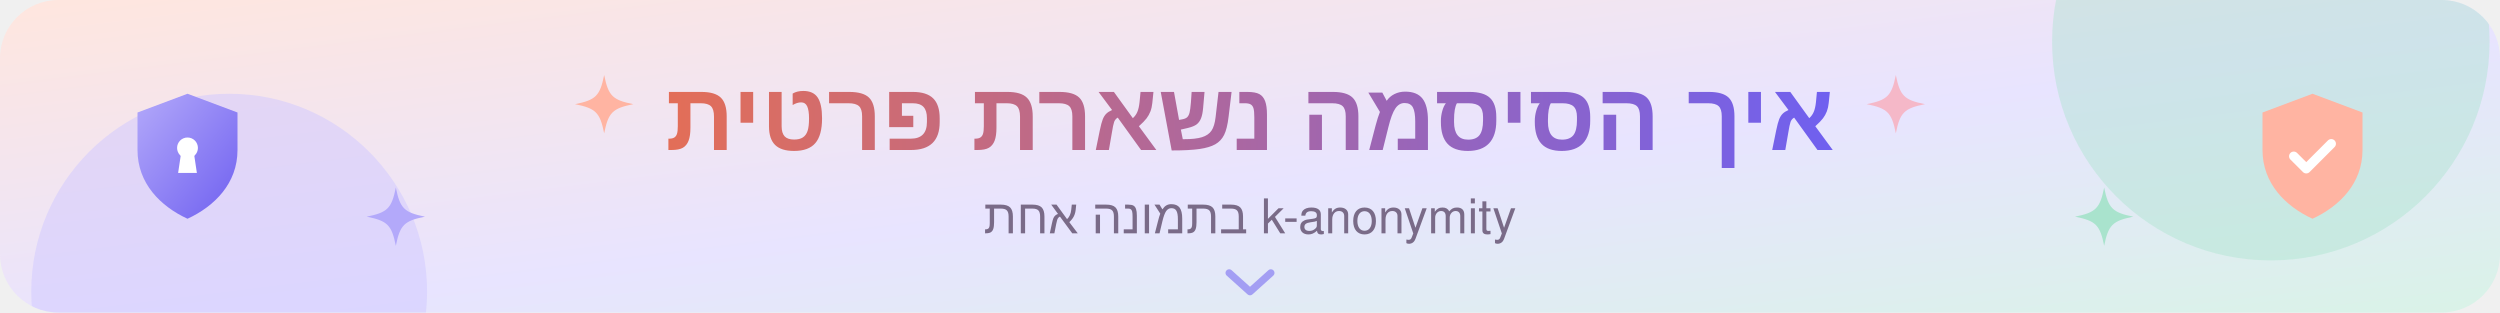
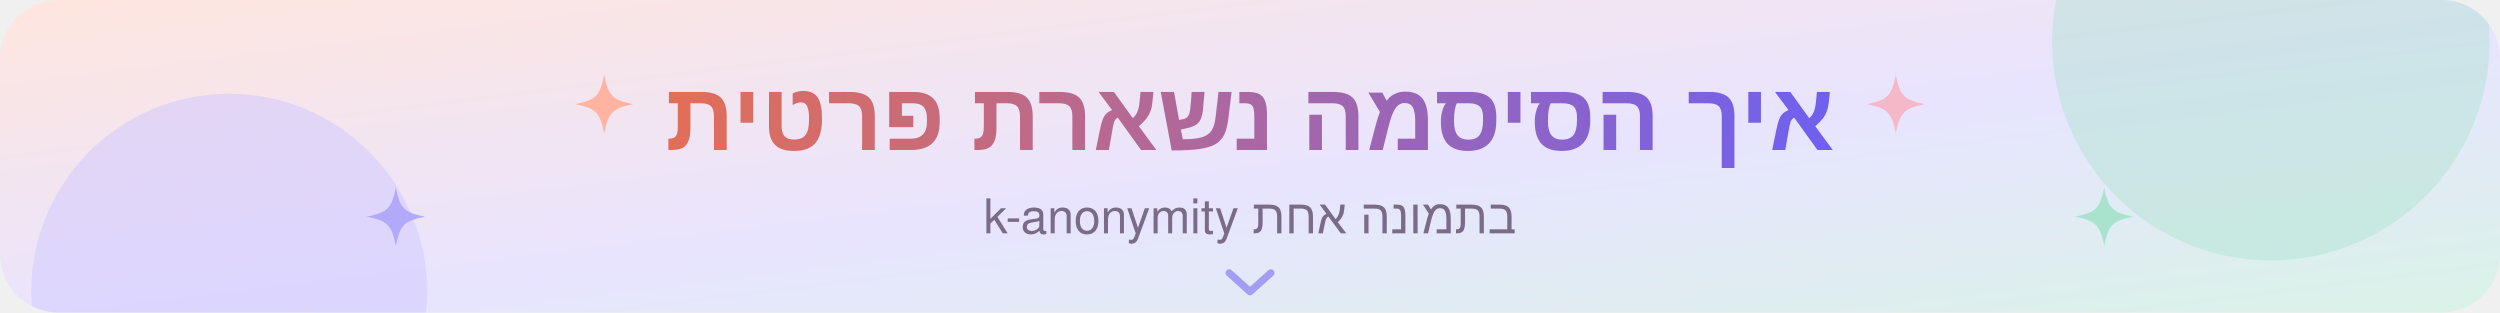
<svg xmlns="http://www.w3.org/2000/svg" viewBox="0 0 1200 150" width="1200" height="150" role="img" aria-label="איך הסיסמה נשארת פרטית">
  <defs>
    <linearGradient id="bg" x1="0" y1="0" x2="1" y2="1">
      <stop offset="0" stop-color="#FFE6DE" />
      <stop offset=".55" stop-color="#E8E4FF" />
      <stop offset="1" stop-color="#D9F3E7" />
    </linearGradient>
    <linearGradient id="t" x1="0" y1="0" x2="1" y2="0">
      <stop offset="0" stop-color="#E36E57" />
      <stop offset="1" stop-color="#6F60F0" />
    </linearGradient>
-     <linearGradient id="sg" x1="0" y1="0" x2="1" y2="1">
-       <stop offset="0" stop-color="#B3A9FA" />
-       <stop offset="1" stop-color="#6F60F0" />
-     </linearGradient>
-     <linearGradient id="sc" x1="0" x2="1">
-       <stop offset="0" stop-color="#fff" stop-opacity="0" />
-       <stop offset=".5" stop-color="#A9E3CD" stop-opacity=".9" />
-       <stop offset="1" stop-color="#fff" stop-opacity="0" />
-     </linearGradient>
-     <path id="s" d="M0-14C2-4 4-2 14 0 4 2 2 4 0 14-2 4-4 2-14 0-4-2-2-4 0-14Z" />
-     <path id="sh" d="M0-30 24-21V-3C24 13 13 24 0 30-13 24-24 13-24-3V-21Z" />
    <clipPath id="c">
      <rect width="1200" height="150" rx="28" />
    </clipPath>
+     <path id="s" d="M0-14C2-4 4-2 14 0 4 2 2 4 0 14-2 4-4 2-14 0-4-2-2-4 0-14Z" />
  </defs>
  <style>
.blob{animation:drift 11s ease-in-out infinite alternate}.b2{animation-duration:14s;animation-direction:alternate-reverse}.b3{animation-duration:17s}
- .bob{animation:bob 3.4s ease-in-out infinite}.d1{animation-delay:-.9s}.d2{animation-delay:-1.8s}.d3{animation-delay:-2.6s}
+ .bob{animation:bob 3.4s ease-in-out infinite}.d1{animation-delay:-.9s}.d2{animation-delay:-1.8s}
.tw{animation:tw 3.2s ease-in-out infinite}.t2{animation-delay:-1s}.t3{animation-delay:-2s}
- .scan{animation:scan 3.6s ease-in-out infinite}
- .dot{animation:dot 3.6s ease-in-out infinite;opacity:0}
- .blink{animation:blink 1s steps(1) infinite}
- .spin{transform-box:fill-box;transform-origin:center;animation:spin 14s linear infinite}
- .pulse{transform-box:fill-box;transform-origin:center;animation:pulse 2.4s ease-in-out infinite}
- .flow{stroke-dasharray:6 10;animation:flow 1.6s linear infinite}
+ .rise{animation:rise .9s ease-out both}.r2{animation-delay:.2s}
+ .ring{stroke-dasharray:0 400;animation:fill 2.4s ease-out forwards}
@keyframes drift{to{transform:translate(40px,-20px) scale(1.12)}}
@keyframes bob{0%,100%{transform:translateY(0)}50%{transform:translateY(-10px)}}
@keyframes tw{0%,100%{opacity:.35}50%{opacity:1}}
- @keyframes scan{0%{transform:translateX(0)}50%{transform:translateX(330px)}100%{transform:translateX(0)}}
- @keyframes dot{0%,8%{opacity:0}14%,80%{opacity:1}92%,100%{opacity:0}}
- @keyframes blink{50%{opacity:0}}
- @keyframes spin{to{transform:rotate(360deg)}}
- @keyframes pulse{0%,100%{transform:scale(1)}50%{transform:scale(1.08)}}
- @keyframes flow{to{stroke-dashoffset:-32}}
- @media (prefers-reduced-motion:reduce){*{animation:none!important}.dot{opacity:1}}
+ @keyframes rise{from{opacity:0;transform:translateY(16px)}}
+ @keyframes fill{to{stroke-dasharray:250 400}}
+ @media (prefers-reduced-motion:reduce){*{animation:none!important}.ring{stroke-dasharray:250 400}}
</style>
  <g clip-path="url(#c)">
    <rect width="1200" height="150" fill="url(#bg)" />
    <circle class="blob" cx="110" cy="140" r="95" fill="#CFC8FF" opacity=".5" />
    <circle class="blob b2" cx="1090" cy="20" r="105" fill="#A9E3CD" opacity=".42" />
    <use class="tw" href="#s" x="290" y="50" fill="#FFB4A2" />
    <use class="tw t2" href="#s" x="190" y="104" fill="#B3A9FA" />
    <use class="tw t3" href="#s" x="910" y="50" fill="#F5B8C8" />
    <use class="tw" href="#s" x="1010" y="104" fill="#A9E3CD" />
-     <g transform="translate(90 75.0)">
-       <g class="bob d1">
-         <use href="#sh" fill="url(#sg)" />
-         <circle cy="-4" r="5" fill="#fff" />
-         <path d="M-3-2h6l1.5 10h-9Z" fill="#fff" />
-       </g>
-     </g>
-     <g transform="translate(1110 75.0)">
-       <g class="bob d3">
-         <use href="#sh" fill="#FFB4A2" />
-         <path d="M-9 0l6 6 12-12" fill="none" stroke="#fff" stroke-width="4.5" stroke-linecap="round" stroke-linejoin="round" />
-       </g>
-     </g>
-     <g font-family="-apple-system,BlinkMacSystemFont,'Segoe UI',Helvetica,Arial,sans-serif" text-anchor="middle" direction="rtl">
+     <g font-family="-apple-system,BlinkMacSystemFont,'Segoe UI',Helvetica,Arial,sans-serif" text-anchor="middle">
      <text x="600" y="72" font-size="46" font-weight="800" fill="url(#t)">איך הסיסמה נשארת פרטית</text>
      <text x="600" y="112" font-size="23" fill="#7A6B88">k-anonymity בתמונה אחת</text>
    </g>
    <g transform="translate(600 136)">
      <g class="bob">
        <path d="M-10-5l10 9 10-9" fill="none" stroke="#6F60F0" stroke-opacity=".55" stroke-width="3.5" stroke-linecap="round" stroke-linejoin="round" />
      </g>
    </g>
  </g>
</svg>
